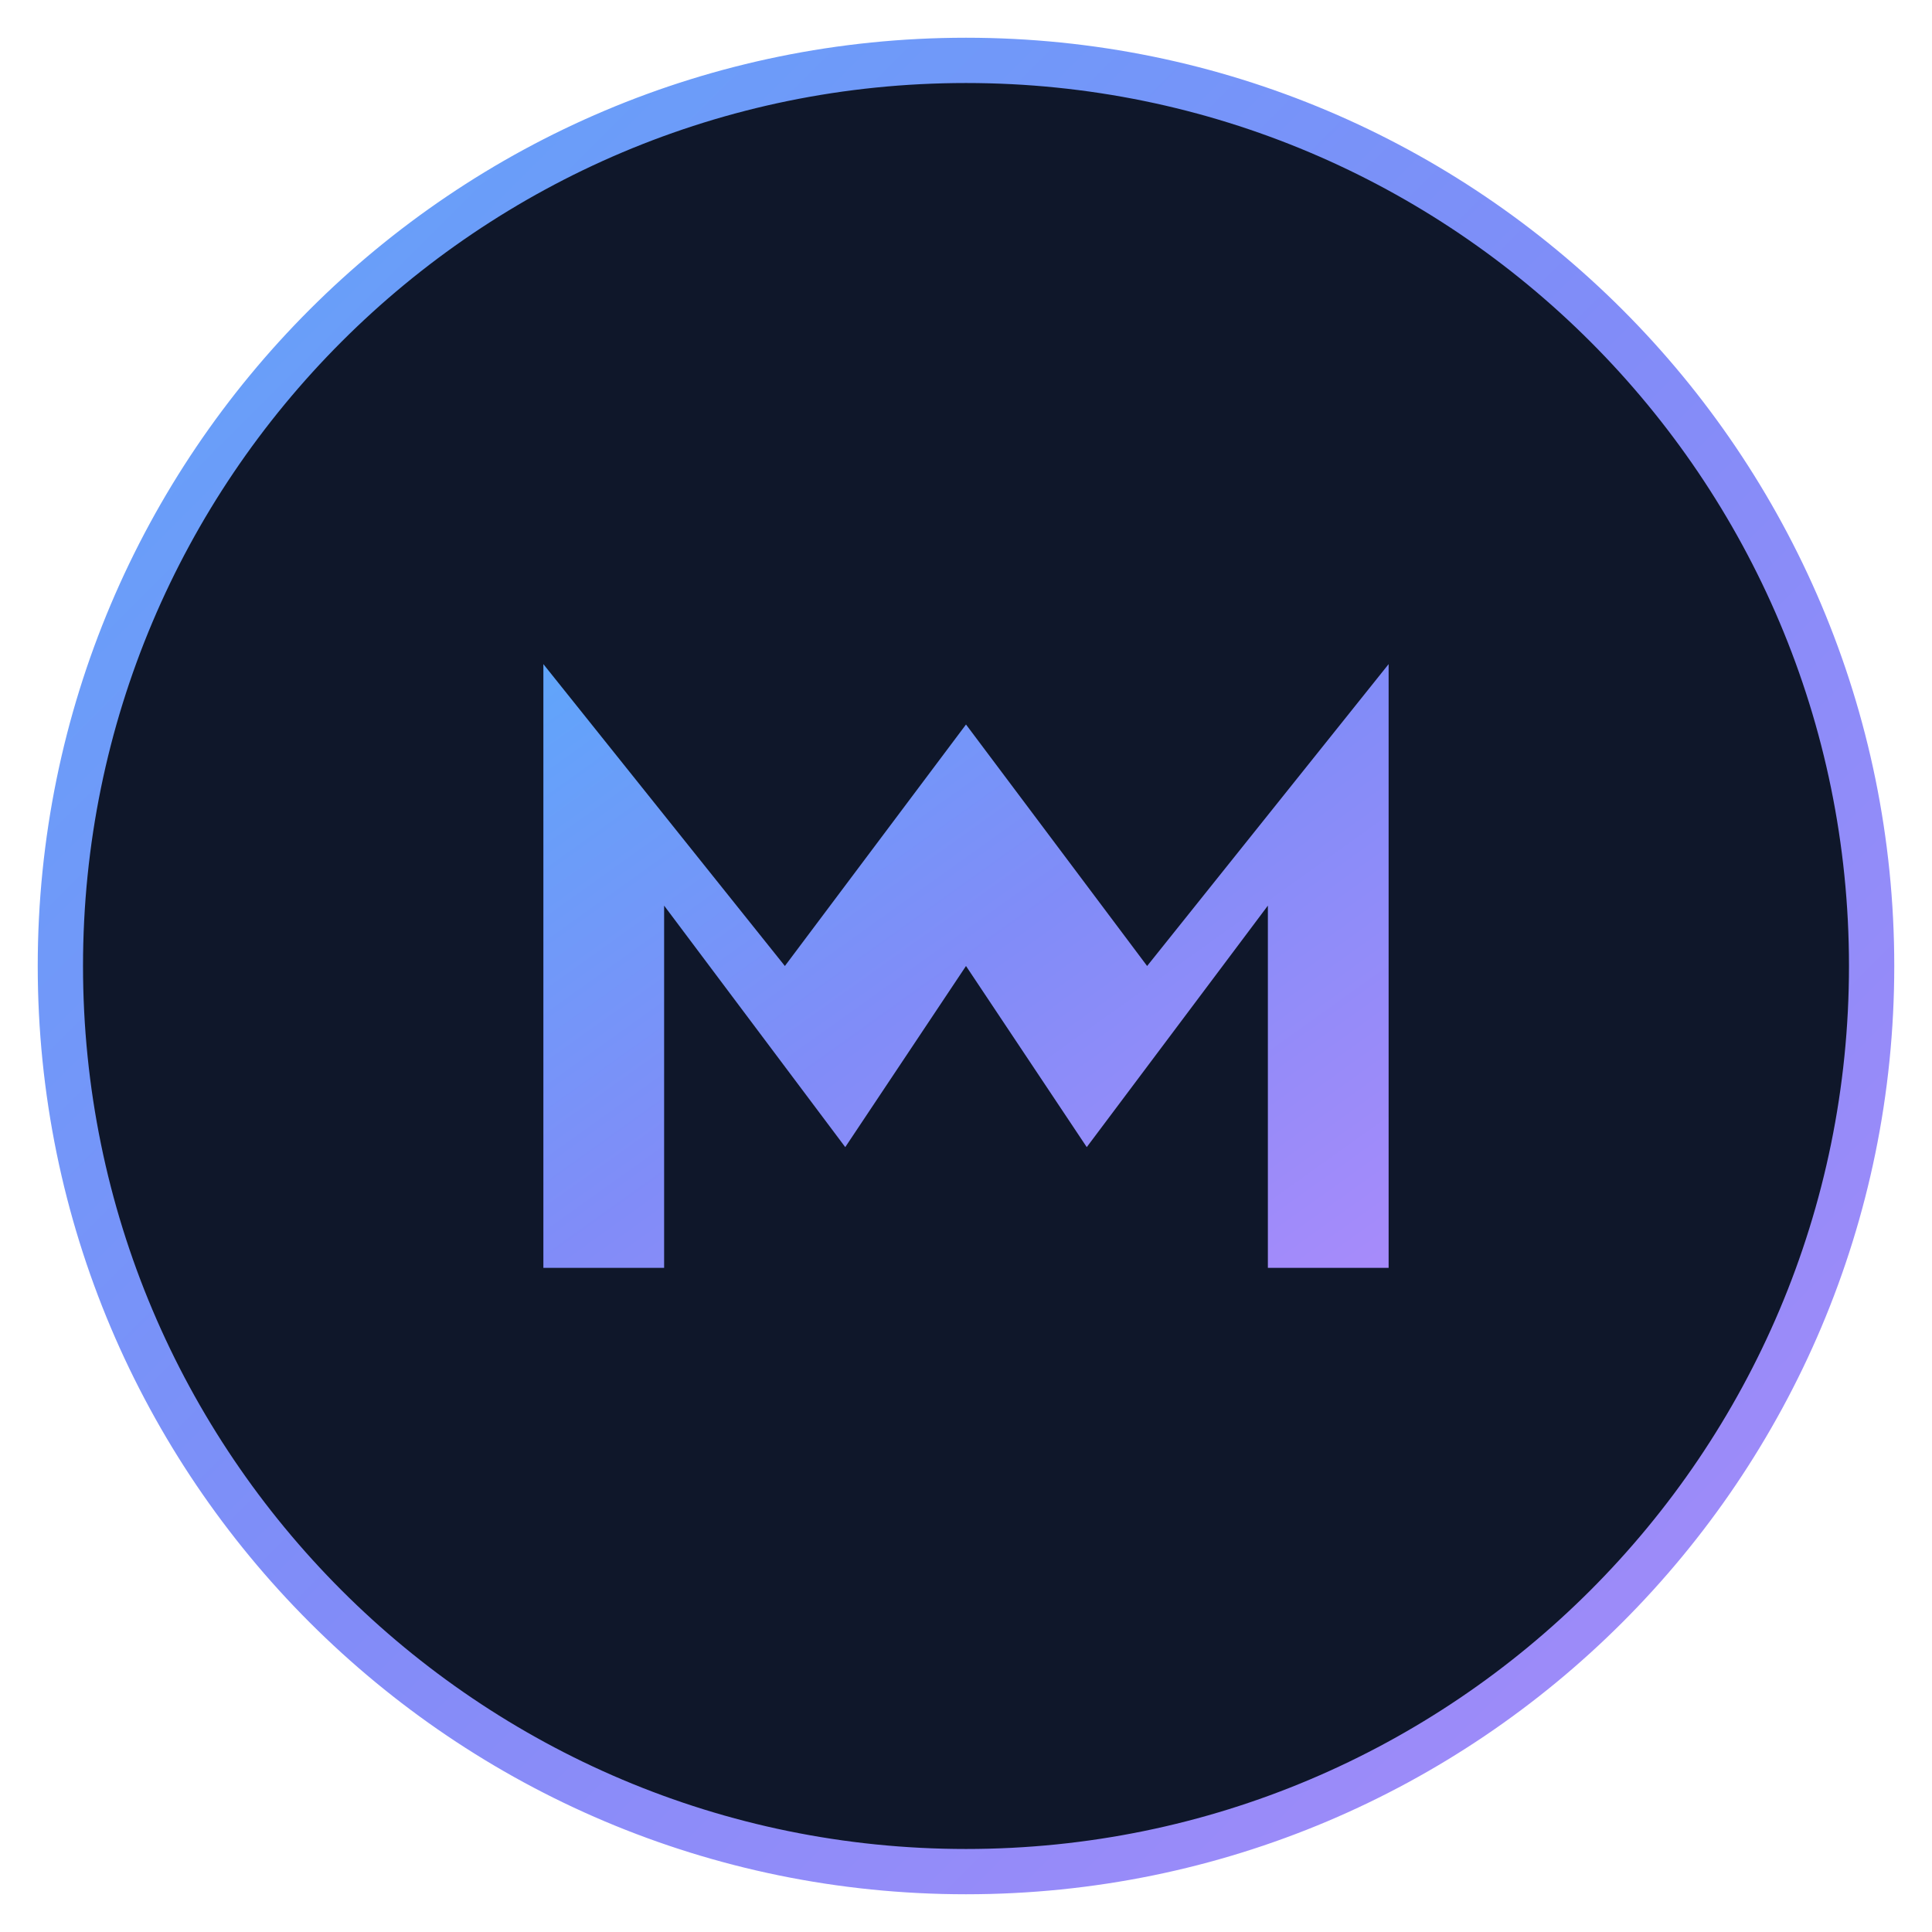
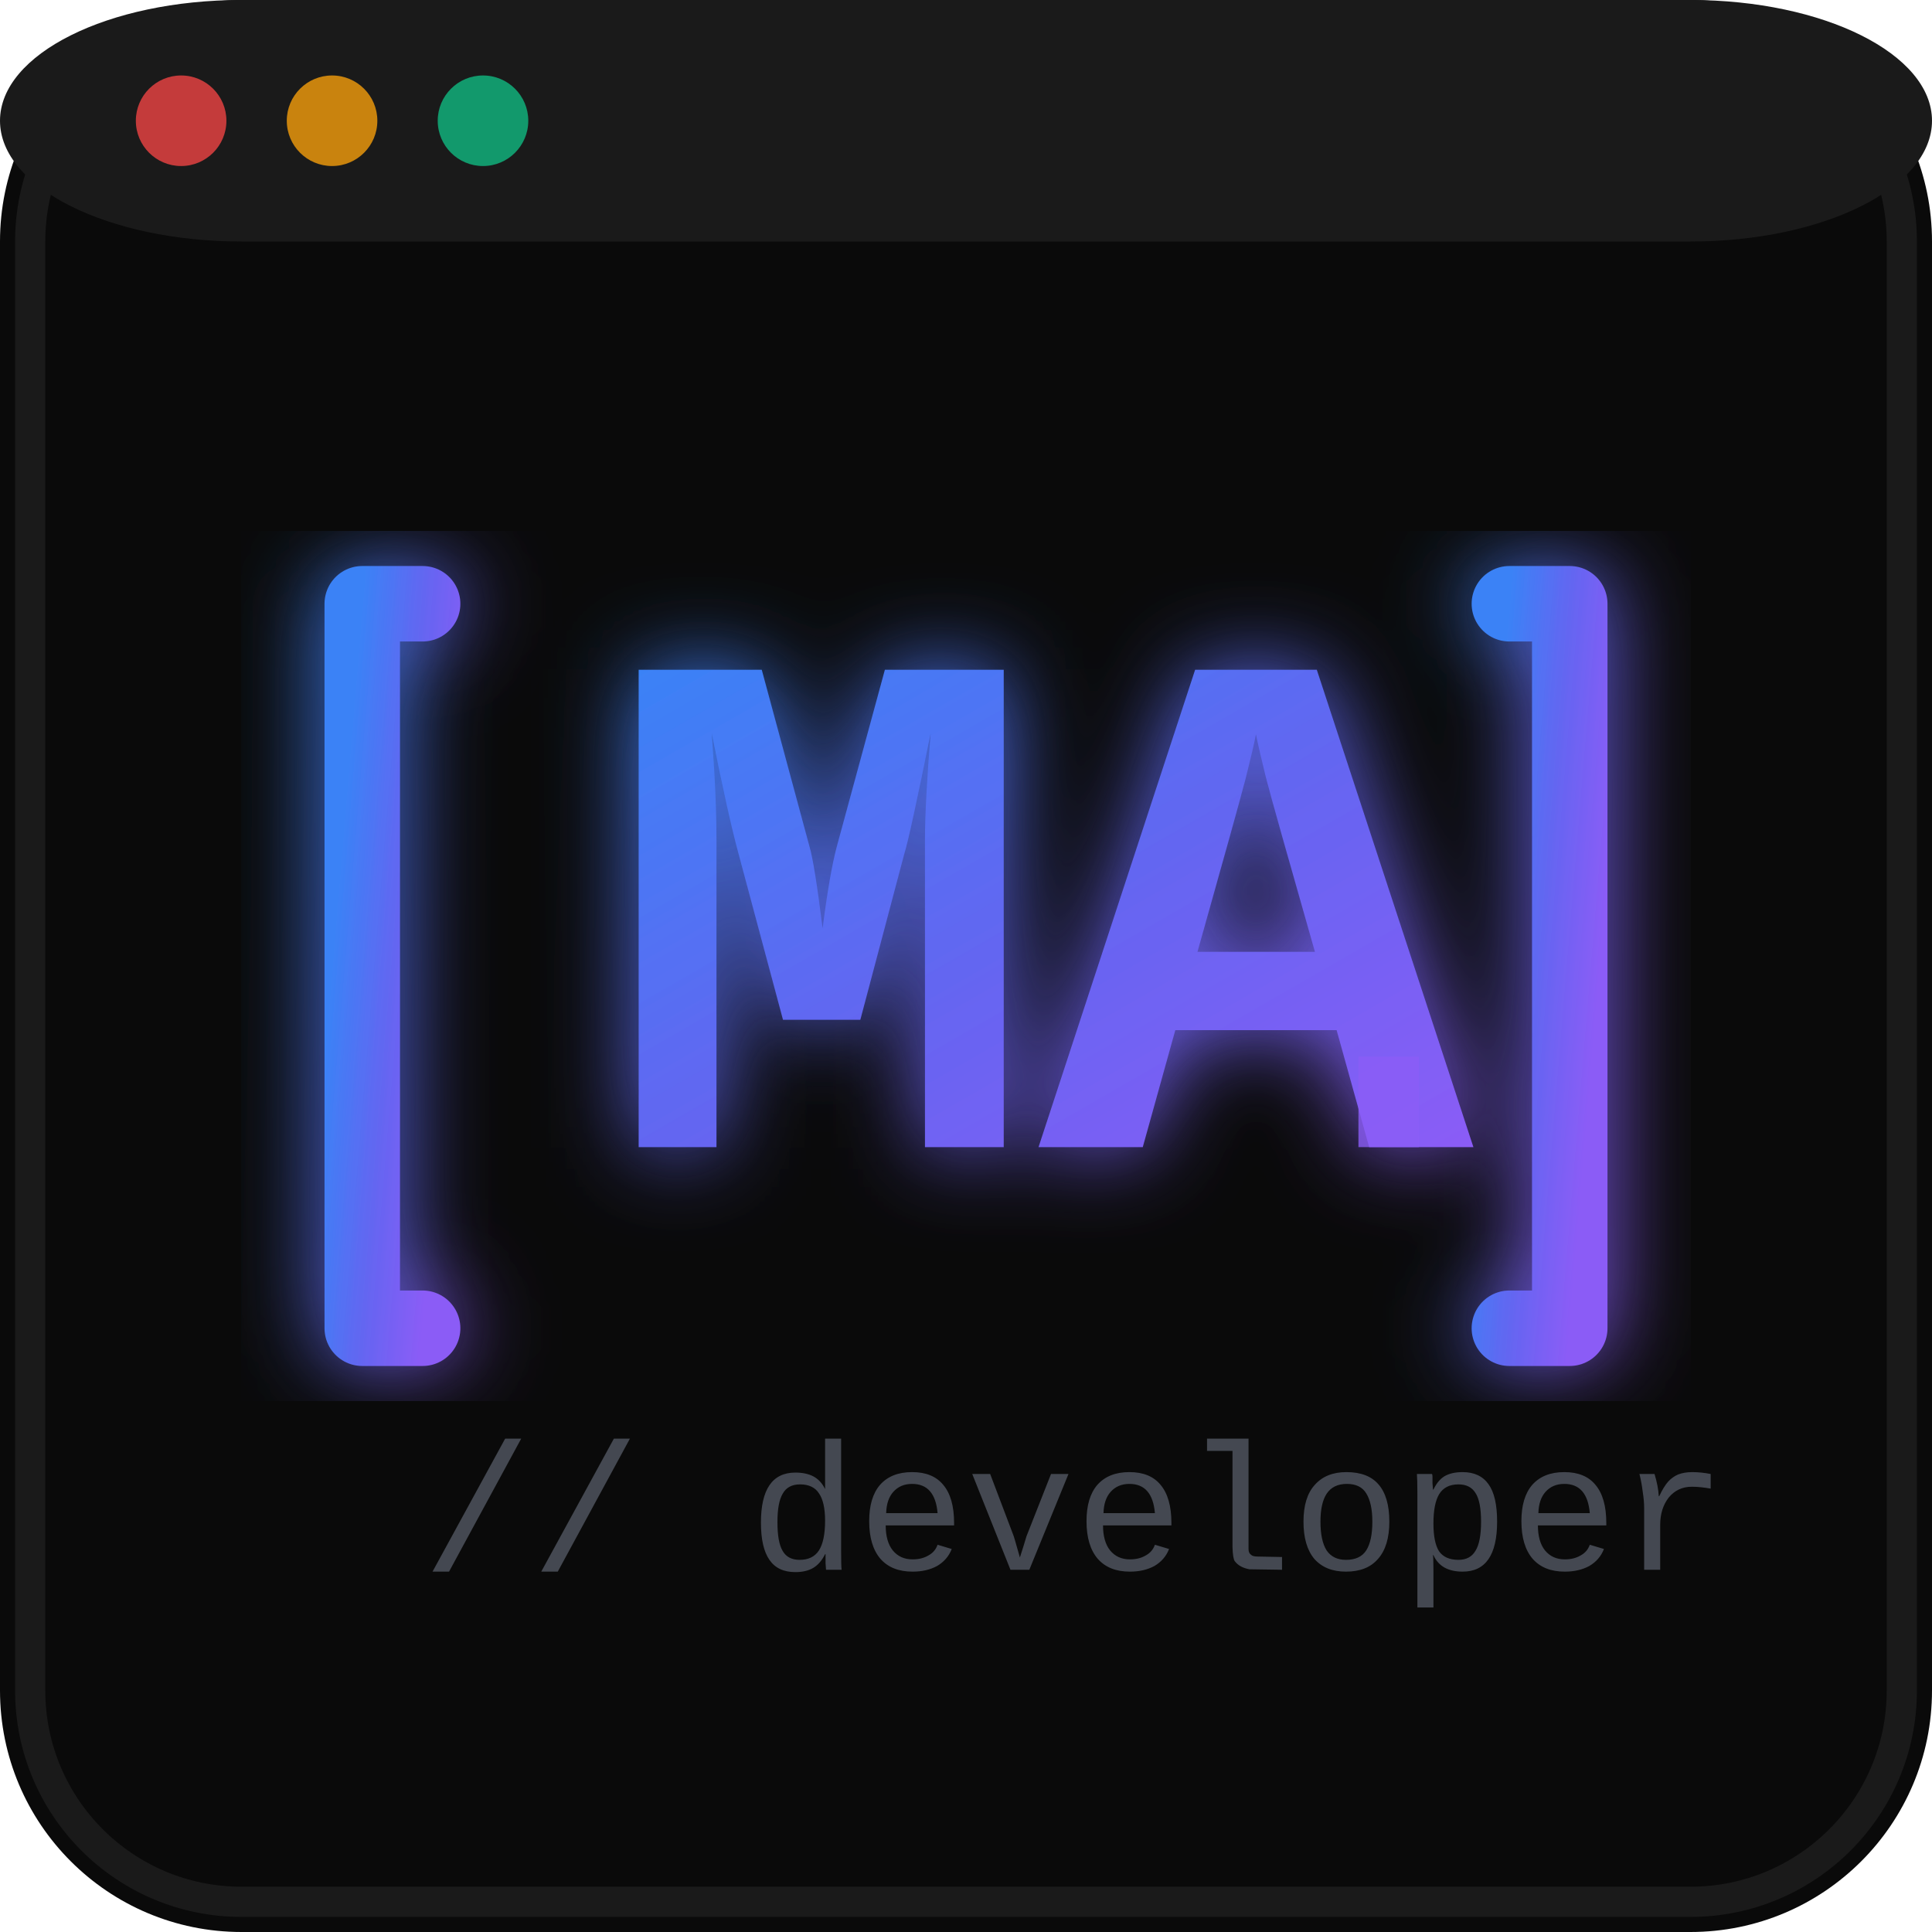
<svg xmlns="http://www.w3.org/2000/svg" width="64" height="64" viewBox="0 0 64 64" fill="none">
  <defs>
-     <linearGradient id="grad1" x1="0%" y1="0%" x2="100%" y2="100%">
-       <stop offset="0%" style="stop-color:#60a5fa;stop-opacity:1" />
-       <stop offset="50%" style="stop-color:#818cf8;stop-opacity:1" />
-       <stop offset="100%" style="stop-color:#a78bfa;stop-opacity:1" />
+     <linearGradient id="codeGrad" x1="0%" y1="0%" x2="100%" y2="100%">
+       <stop offset="0%" style="stop-color:#3b82f6;stop-opacity:1" />
+       <stop offset="50%" style="stop-color:#6366f1;stop-opacity:1" />
+       <stop offset="100%" style="stop-color:#8b5cf6;stop-opacity:1" />
    </linearGradient>
+     <filter id="glow">
+       <feGaussianBlur stdDeviation="1.5" result="coloredBlur" />
+       <feMerge>
+         <feMergeNode in="coloredBlur" />
+         <feMergeNode in="SourceGraphic" />
+       </feMerge>
+     </filter>
  </defs>
-   <circle cx="32" cy="32" r="30" fill="#0f172a" stroke="url(#grad1)" stroke-width="1.5" />
-   <path d="M18 42V22L26 32L32 24L38 32L46 22V42H42V30L36 38L32 32L28 38L22 30V42H18Z" fill="url(#grad1)" />
-   <line x1="34" y1="40" x2="46" y2="40" stroke="url(#grad1)" stroke-width="1.5" stroke-linecap="round" opacity="0.6" />
+   <rect width="64" height="64" rx="8" fill="#0a0a0a" />
+   <rect x="1" y="1" width="62" height="62" rx="7" fill="none" stroke="#1a1a1a" stroke-width="1" />
+   <rect width="64" height="8" rx="8" fill="#1a1a1a" />
+   <circle cx="6" cy="4" r="1.5" fill="#ef4444" opacity="0.8" />
+   <circle cx="11" cy="4" r="1.5" fill="#f59e0b" opacity="0.8" />
+   <circle cx="16" cy="4" r="1.5" fill="#10b981" opacity="0.8" />
+   <g filter="url(#glow)">
+     <path d="M14 20 L12 20 L12 44 L14 44" stroke="url(#codeGrad)" stroke-width="2.5" stroke-linecap="round" stroke-linejoin="round" fill="none" />
+     <text x="20" y="38" font-family="'Courier New', monospace" font-size="24" font-weight="bold" fill="url(#codeGrad)">MA</text>
+     <path d="M50 20 L52 20 L52 44 L50 44" stroke="url(#codeGrad)" stroke-width="2.5" stroke-linecap="round" stroke-linejoin="round" fill="none" />
+   </g>
+   <rect x="45" y="35" width="2" height="3" fill="#8b5cf6" opacity="0.8">
+     <animate attributeName="opacity" values="0.8;0.2;0.8" dur="1.5s" repeatCount="indefinite" />
+   </rect>
+   <text x="14" y="52" font-family="'Courier New', monospace" font-size="6" fill="#6b7280" opacity="0.6">// developer</text>
</svg>
